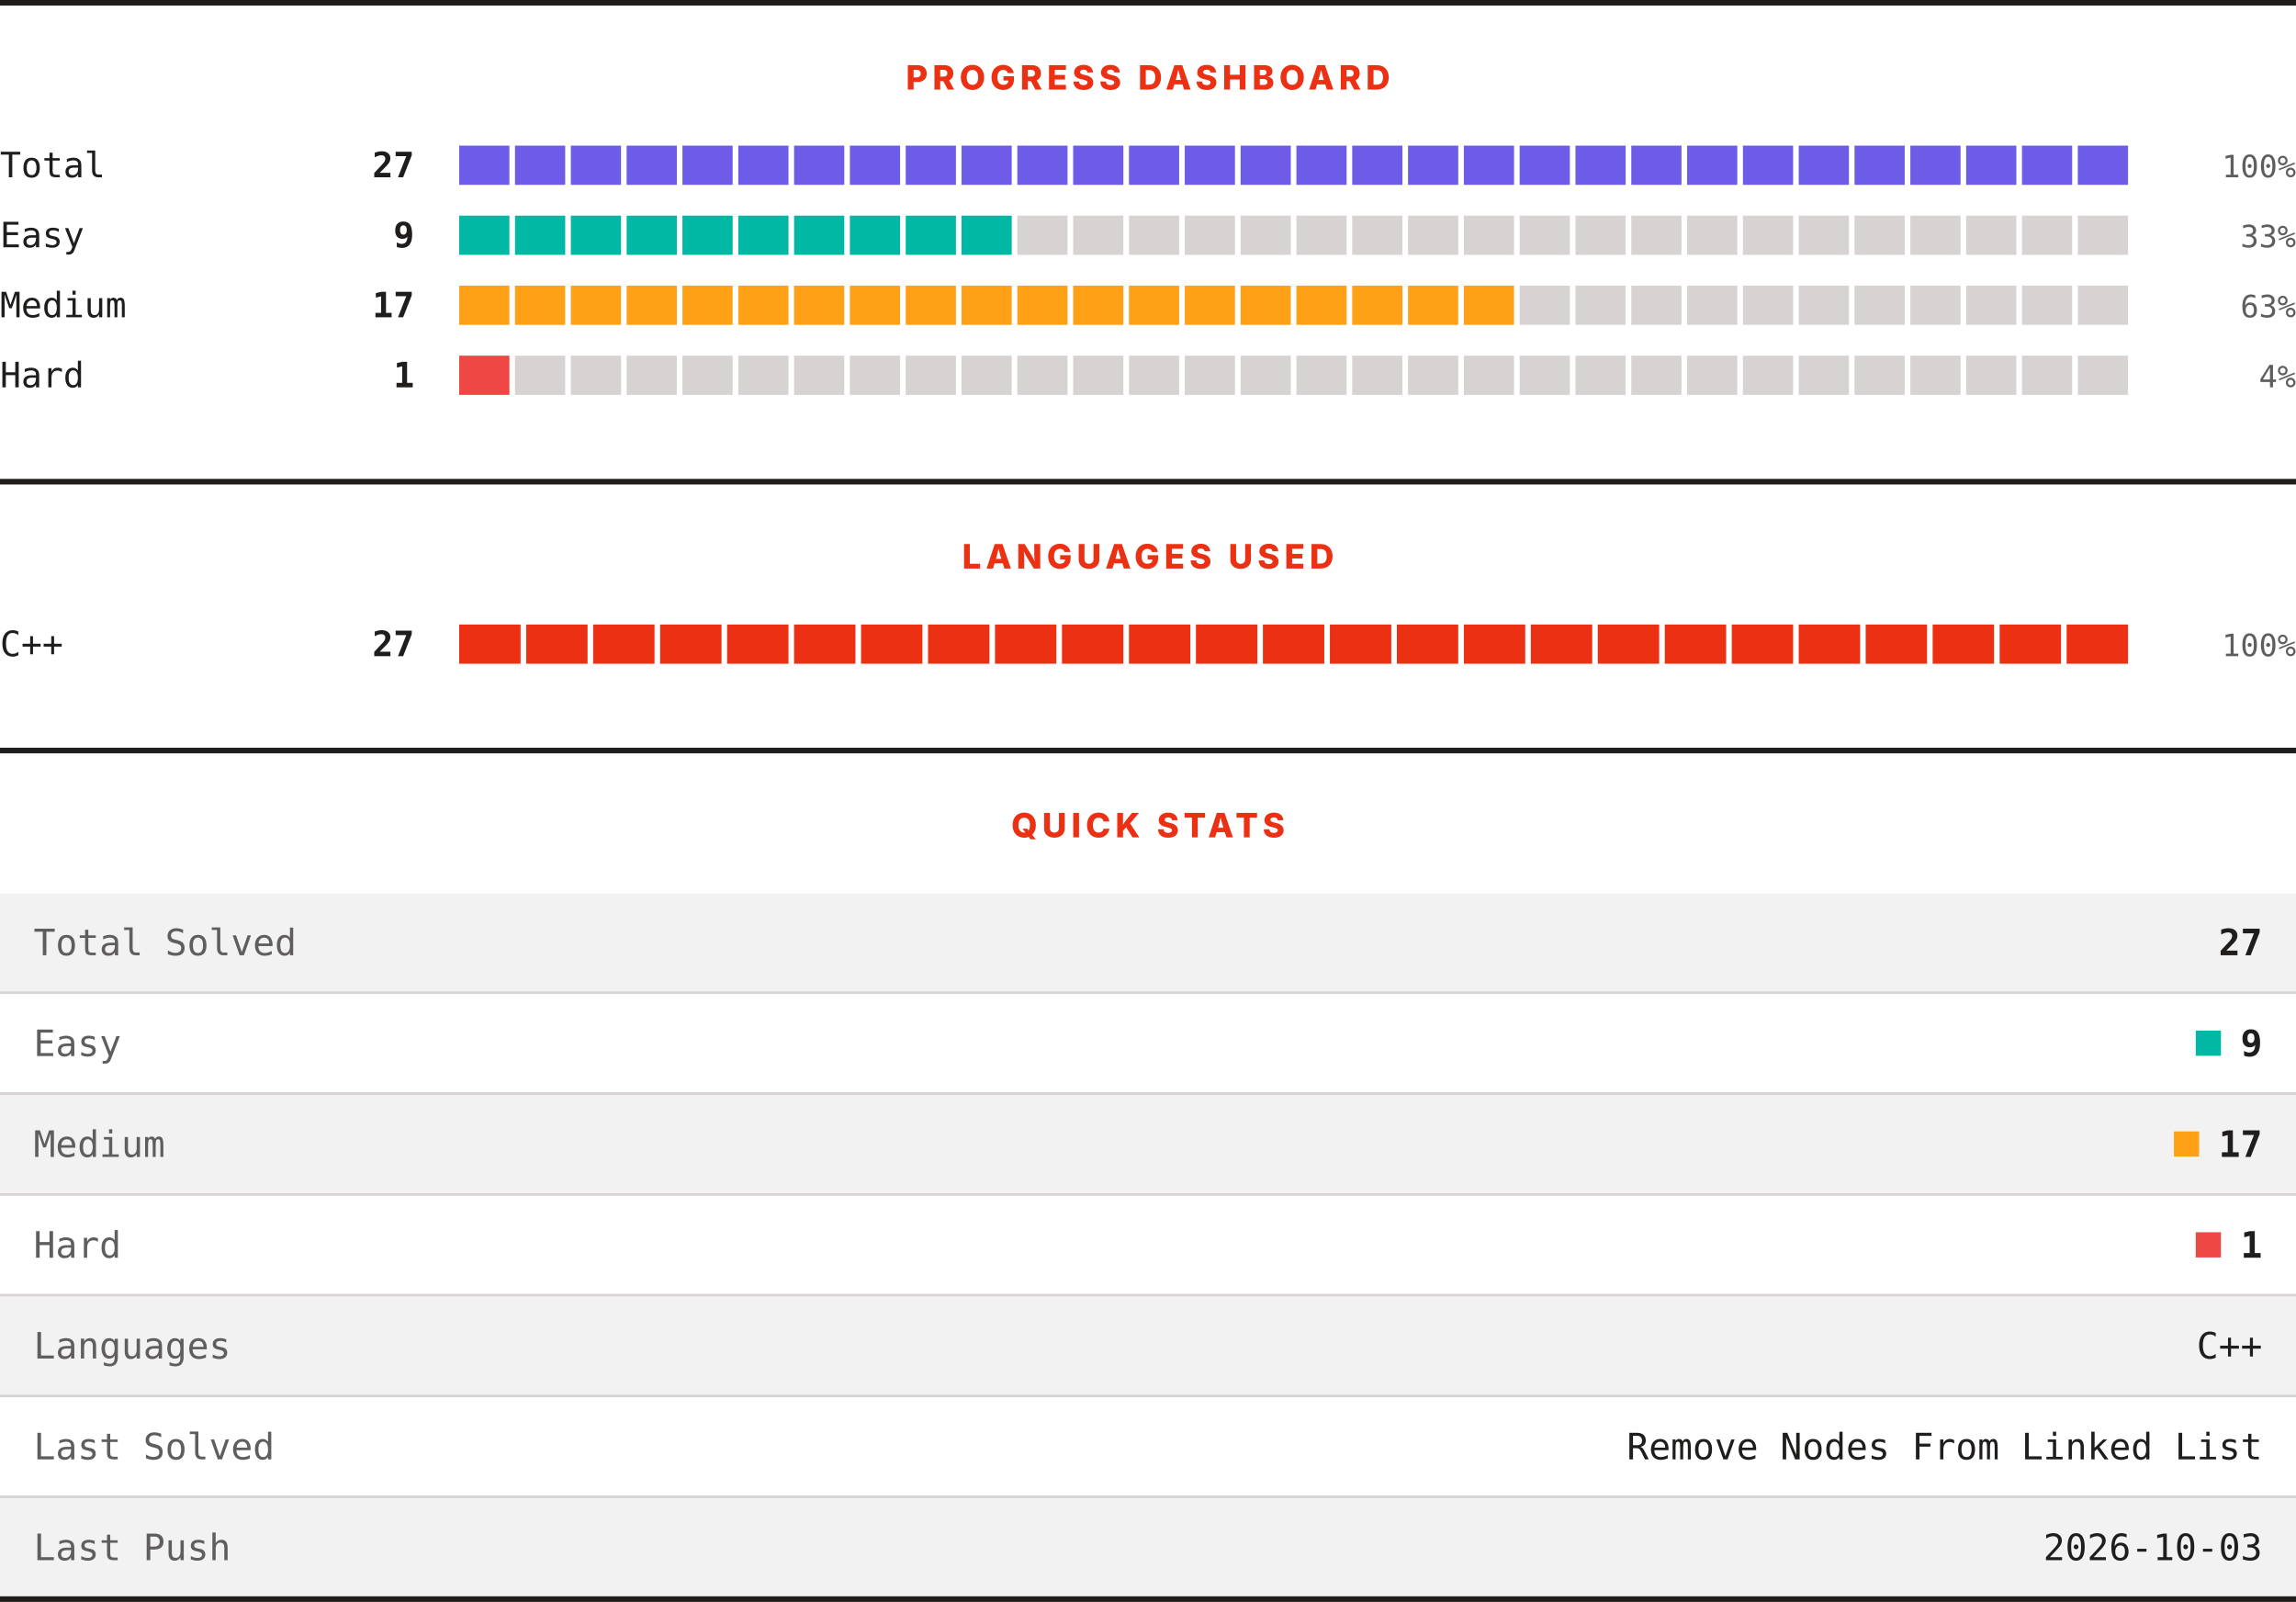
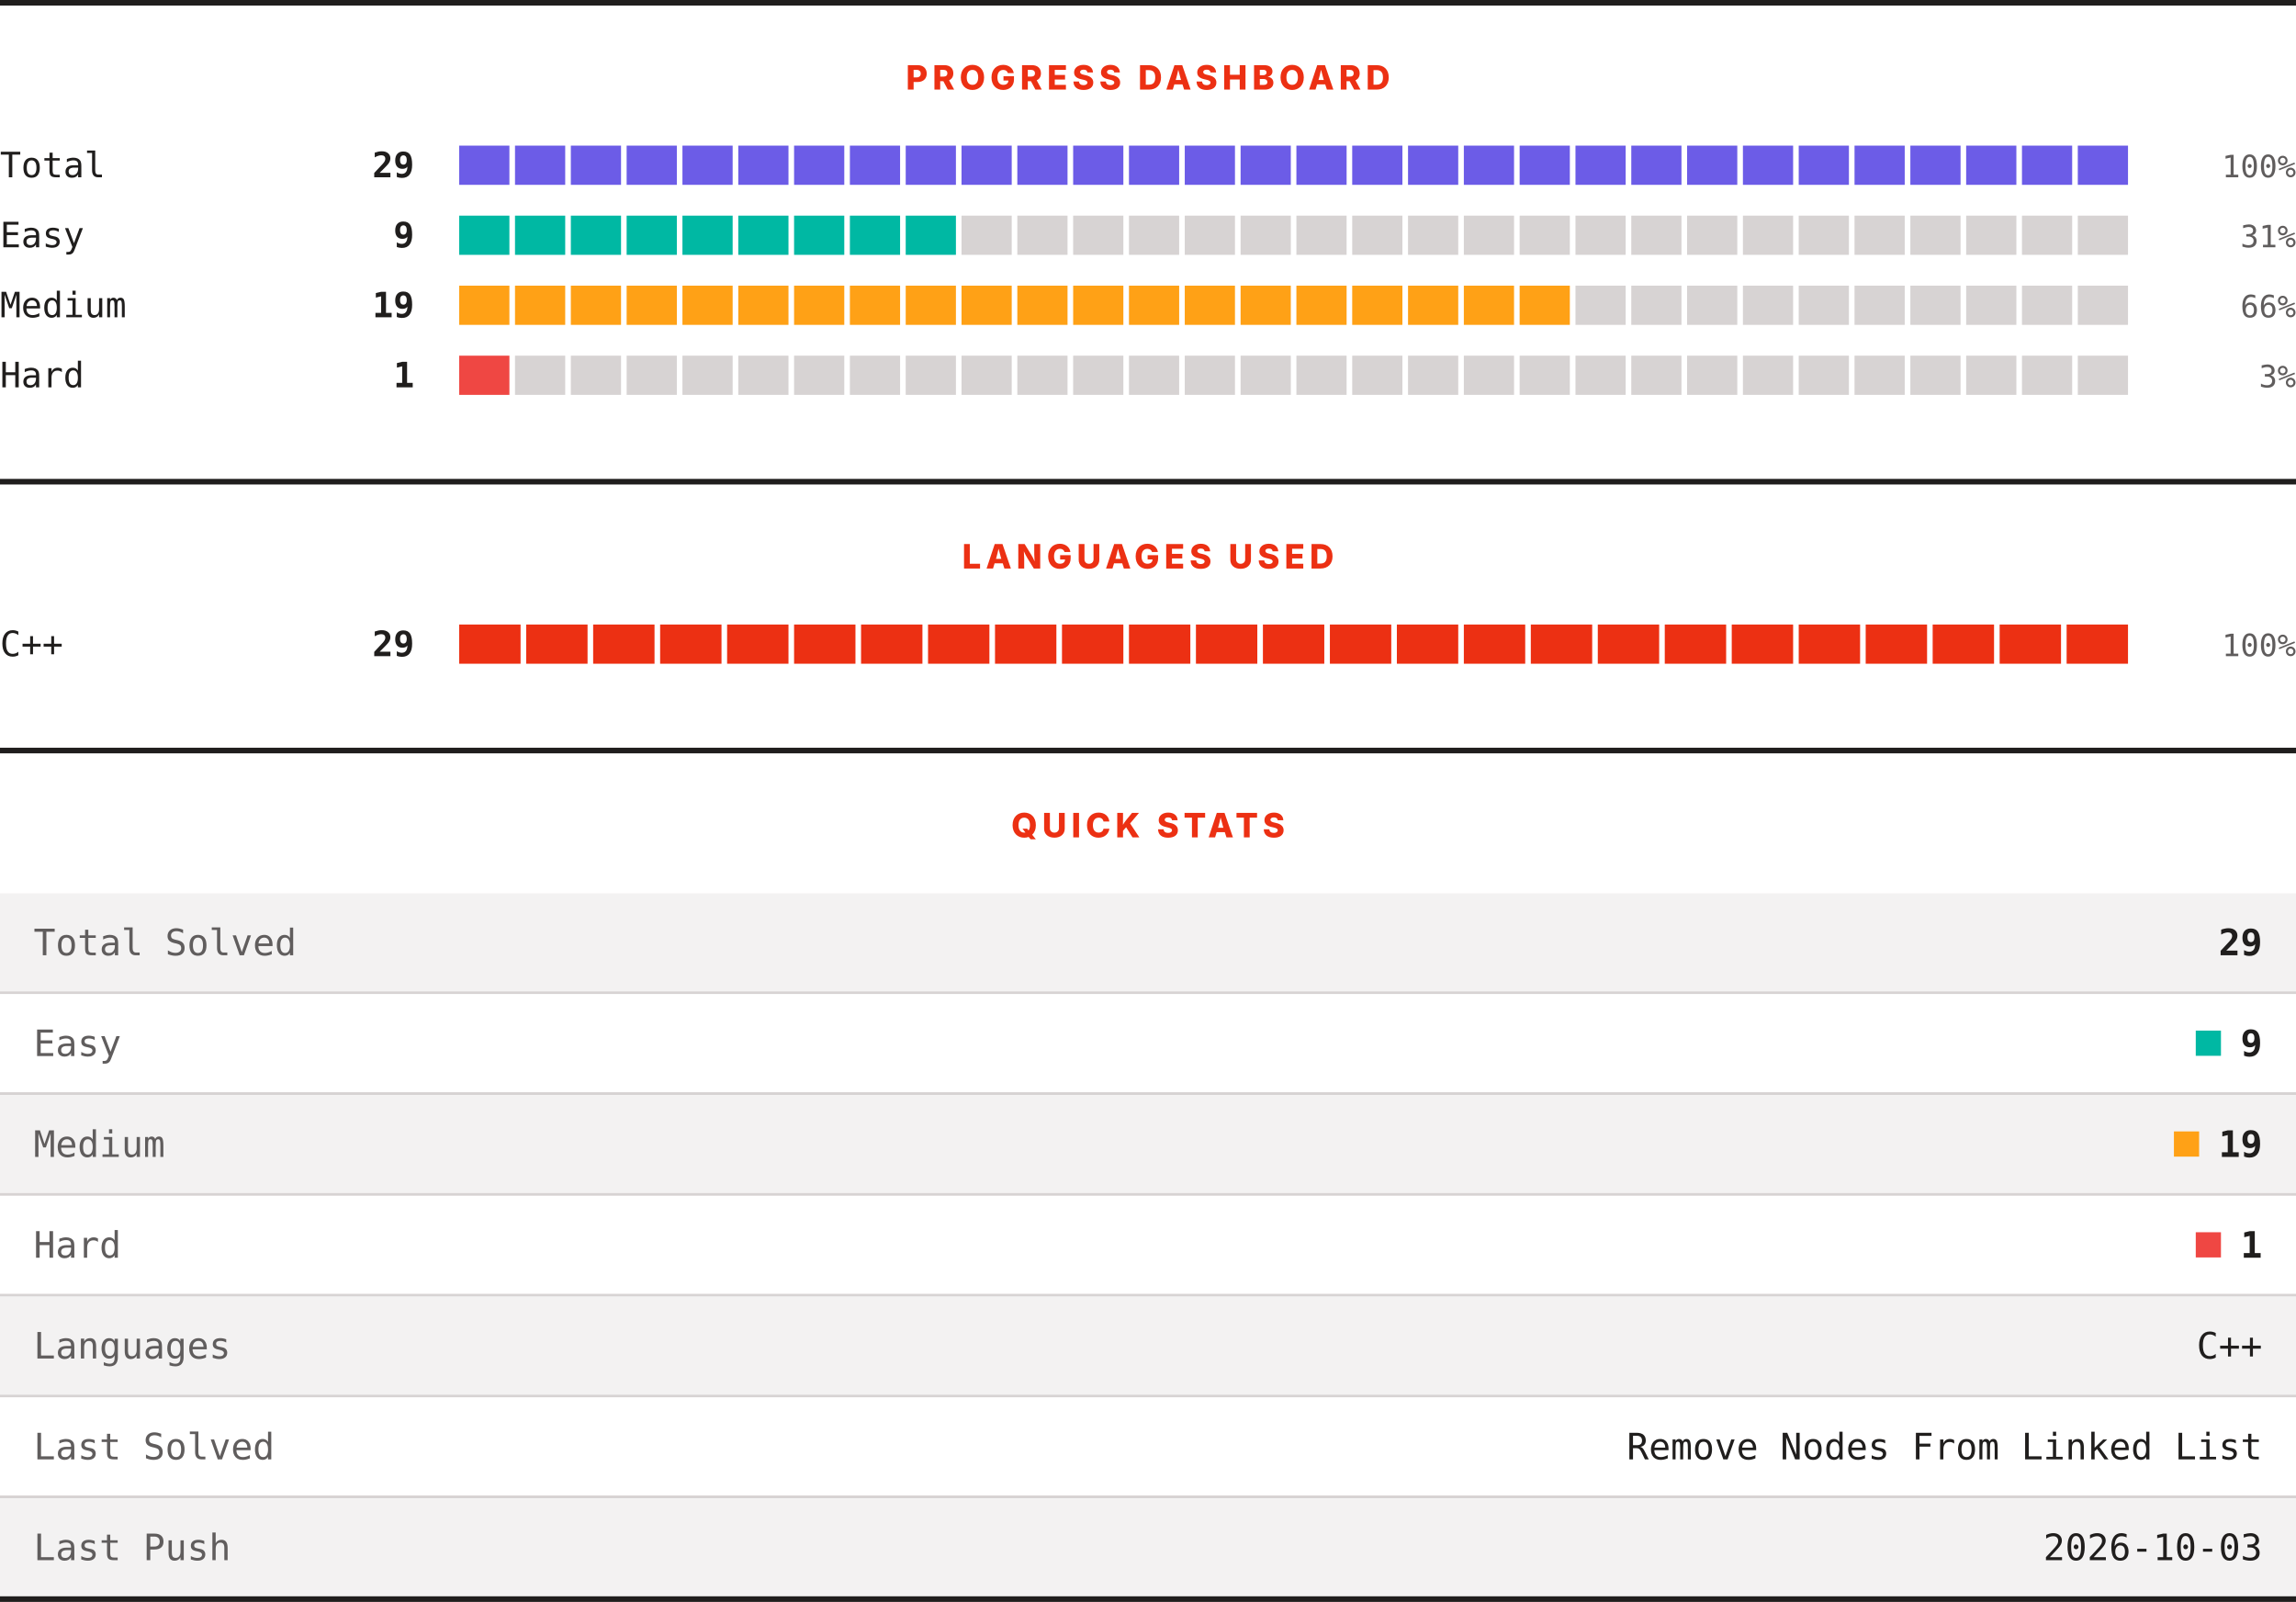
<svg xmlns="http://www.w3.org/2000/svg" width="820" height="572" viewBox="0 0 820 572" role="img" aria-label="LeetCode progress, languages and quick stats">
  <rect width="820" height="572" fill="#ffffff" />
  <rect x="0" y="0" width="820" height="2" fill="#201e1d" />
  <text x="410" y="32" text-anchor="middle" font-family="Archivo, system-ui, -apple-system, Segoe UI, sans-serif" font-size="12" font-weight="800" letter-spacing="1.68" fill="#ec3013">PROGRESS DASHBOARD</text>
  <text x="0" y="63.3" font-family="ui-monospace, SFMono-Regular, Menlo, Consolas, monospace" font-size="12.5" fill="#201e1d">Total</text>
-   <text x="148" y="63.3" text-anchor="end" font-family="ui-monospace, SFMono-Regular, Menlo, Consolas, monospace" font-size="12.5" font-weight="700" fill="#201e1d">27</text>
+   <text x="148" y="63.3" text-anchor="end" font-family="ui-monospace, SFMono-Regular, Menlo, Consolas, monospace" font-size="12.5" font-weight="700" fill="#201e1d">29</text>
  <rect x="164.00" y="52" width="17.93" height="14" fill="#6c5ce7" />
  <rect x="183.93" y="52" width="17.93" height="14" fill="#6c5ce7" />
  <rect x="203.87" y="52" width="17.93" height="14" fill="#6c5ce7" />
  <rect x="223.80" y="52" width="17.93" height="14" fill="#6c5ce7" />
  <rect x="243.73" y="52" width="17.93" height="14" fill="#6c5ce7" />
  <rect x="263.67" y="52" width="17.93" height="14" fill="#6c5ce7" />
  <rect x="283.60" y="52" width="17.93" height="14" fill="#6c5ce7" />
  <rect x="303.53" y="52" width="17.93" height="14" fill="#6c5ce7" />
  <rect x="323.47" y="52" width="17.93" height="14" fill="#6c5ce7" />
  <rect x="343.40" y="52" width="17.93" height="14" fill="#6c5ce7" />
  <rect x="363.33" y="52" width="17.93" height="14" fill="#6c5ce7" />
  <rect x="383.27" y="52" width="17.93" height="14" fill="#6c5ce7" />
  <rect x="403.20" y="52" width="17.93" height="14" fill="#6c5ce7" />
  <rect x="423.13" y="52" width="17.93" height="14" fill="#6c5ce7" />
  <rect x="443.07" y="52" width="17.93" height="14" fill="#6c5ce7" />
  <rect x="463.00" y="52" width="17.93" height="14" fill="#6c5ce7" />
  <rect x="482.93" y="52" width="17.93" height="14" fill="#6c5ce7" />
  <rect x="502.87" y="52" width="17.93" height="14" fill="#6c5ce7" />
  <rect x="522.80" y="52" width="17.93" height="14" fill="#6c5ce7" />
  <rect x="542.73" y="52" width="17.93" height="14" fill="#6c5ce7" />
  <rect x="562.67" y="52" width="17.93" height="14" fill="#6c5ce7" />
  <rect x="582.60" y="52" width="17.93" height="14" fill="#6c5ce7" />
  <rect x="602.53" y="52" width="17.93" height="14" fill="#6c5ce7" />
  <rect x="622.47" y="52" width="17.93" height="14" fill="#6c5ce7" />
  <rect x="642.40" y="52" width="17.93" height="14" fill="#6c5ce7" />
  <rect x="662.33" y="52" width="17.93" height="14" fill="#6c5ce7" />
  <rect x="682.27" y="52" width="17.93" height="14" fill="#6c5ce7" />
  <rect x="702.20" y="52" width="17.93" height="14" fill="#6c5ce7" />
  <rect x="722.13" y="52" width="17.93" height="14" fill="#6c5ce7" />
  <rect x="742.07" y="52" width="17.93" height="14" fill="#6c5ce7" />
  <text x="820" y="63.3" text-anchor="end" font-family="ui-monospace, SFMono-Regular, Menlo, Consolas, monospace" font-size="11" fill="#605d5d">100%</text>
  <text x="0" y="88.3" font-family="ui-monospace, SFMono-Regular, Menlo, Consolas, monospace" font-size="12.5" fill="#201e1d">Easy</text>
  <text x="148" y="88.3" text-anchor="end" font-family="ui-monospace, SFMono-Regular, Menlo, Consolas, monospace" font-size="12.5" font-weight="700" fill="#201e1d">9</text>
  <rect x="164.00" y="77" width="17.93" height="14" fill="#00b8a3" />
  <rect x="183.93" y="77" width="17.93" height="14" fill="#00b8a3" />
  <rect x="203.87" y="77" width="17.93" height="14" fill="#00b8a3" />
  <rect x="223.80" y="77" width="17.93" height="14" fill="#00b8a3" />
  <rect x="243.73" y="77" width="17.93" height="14" fill="#00b8a3" />
  <rect x="263.67" y="77" width="17.93" height="14" fill="#00b8a3" />
  <rect x="283.60" y="77" width="17.93" height="14" fill="#00b8a3" />
  <rect x="303.53" y="77" width="17.93" height="14" fill="#00b8a3" />
  <rect x="323.47" y="77" width="17.93" height="14" fill="#00b8a3" />
-   <rect x="343.40" y="77" width="17.93" height="14" fill="#00b8a3" />
+   <rect x="343.40" y="77" width="17.93" height="14" fill="#d7d3d3" />
  <rect x="363.33" y="77" width="17.93" height="14" fill="#d7d3d3" />
  <rect x="383.27" y="77" width="17.93" height="14" fill="#d7d3d3" />
  <rect x="403.20" y="77" width="17.93" height="14" fill="#d7d3d3" />
  <rect x="423.13" y="77" width="17.93" height="14" fill="#d7d3d3" />
  <rect x="443.07" y="77" width="17.93" height="14" fill="#d7d3d3" />
  <rect x="463.00" y="77" width="17.93" height="14" fill="#d7d3d3" />
  <rect x="482.93" y="77" width="17.93" height="14" fill="#d7d3d3" />
  <rect x="502.87" y="77" width="17.93" height="14" fill="#d7d3d3" />
  <rect x="522.80" y="77" width="17.93" height="14" fill="#d7d3d3" />
  <rect x="542.73" y="77" width="17.93" height="14" fill="#d7d3d3" />
  <rect x="562.67" y="77" width="17.93" height="14" fill="#d7d3d3" />
  <rect x="582.60" y="77" width="17.93" height="14" fill="#d7d3d3" />
  <rect x="602.53" y="77" width="17.93" height="14" fill="#d7d3d3" />
  <rect x="622.47" y="77" width="17.93" height="14" fill="#d7d3d3" />
  <rect x="642.40" y="77" width="17.93" height="14" fill="#d7d3d3" />
  <rect x="662.33" y="77" width="17.93" height="14" fill="#d7d3d3" />
  <rect x="682.27" y="77" width="17.93" height="14" fill="#d7d3d3" />
  <rect x="702.20" y="77" width="17.93" height="14" fill="#d7d3d3" />
  <rect x="722.13" y="77" width="17.93" height="14" fill="#d7d3d3" />
  <rect x="742.07" y="77" width="17.93" height="14" fill="#d7d3d3" />
-   <text x="820" y="88.3" text-anchor="end" font-family="ui-monospace, SFMono-Regular, Menlo, Consolas, monospace" font-size="11" fill="#605d5d">33%</text>
+   <text x="820" y="88.3" text-anchor="end" font-family="ui-monospace, SFMono-Regular, Menlo, Consolas, monospace" font-size="11" fill="#605d5d">31%</text>
  <text x="0" y="113.3" font-family="ui-monospace, SFMono-Regular, Menlo, Consolas, monospace" font-size="12.5" fill="#201e1d">Medium</text>
-   <text x="148" y="113.3" text-anchor="end" font-family="ui-monospace, SFMono-Regular, Menlo, Consolas, monospace" font-size="12.5" font-weight="700" fill="#201e1d">17</text>
+   <text x="148" y="113.3" text-anchor="end" font-family="ui-monospace, SFMono-Regular, Menlo, Consolas, monospace" font-size="12.5" font-weight="700" fill="#201e1d">19</text>
  <rect x="164.00" y="102" width="17.93" height="14" fill="#ffa116" />
  <rect x="183.93" y="102" width="17.93" height="14" fill="#ffa116" />
  <rect x="203.87" y="102" width="17.93" height="14" fill="#ffa116" />
  <rect x="223.80" y="102" width="17.93" height="14" fill="#ffa116" />
  <rect x="243.73" y="102" width="17.93" height="14" fill="#ffa116" />
  <rect x="263.67" y="102" width="17.93" height="14" fill="#ffa116" />
  <rect x="283.60" y="102" width="17.93" height="14" fill="#ffa116" />
  <rect x="303.53" y="102" width="17.93" height="14" fill="#ffa116" />
  <rect x="323.47" y="102" width="17.93" height="14" fill="#ffa116" />
  <rect x="343.40" y="102" width="17.93" height="14" fill="#ffa116" />
  <rect x="363.33" y="102" width="17.93" height="14" fill="#ffa116" />
  <rect x="383.27" y="102" width="17.93" height="14" fill="#ffa116" />
  <rect x="403.20" y="102" width="17.93" height="14" fill="#ffa116" />
  <rect x="423.13" y="102" width="17.93" height="14" fill="#ffa116" />
  <rect x="443.07" y="102" width="17.93" height="14" fill="#ffa116" />
  <rect x="463.00" y="102" width="17.93" height="14" fill="#ffa116" />
  <rect x="482.93" y="102" width="17.93" height="14" fill="#ffa116" />
  <rect x="502.87" y="102" width="17.93" height="14" fill="#ffa116" />
  <rect x="522.80" y="102" width="17.93" height="14" fill="#ffa116" />
-   <rect x="542.73" y="102" width="17.93" height="14" fill="#d7d3d3" />
+   <rect x="542.73" y="102" width="17.93" height="14" fill="#ffa116" />
  <rect x="562.67" y="102" width="17.93" height="14" fill="#d7d3d3" />
  <rect x="582.60" y="102" width="17.93" height="14" fill="#d7d3d3" />
  <rect x="602.53" y="102" width="17.93" height="14" fill="#d7d3d3" />
  <rect x="622.47" y="102" width="17.93" height="14" fill="#d7d3d3" />
  <rect x="642.40" y="102" width="17.93" height="14" fill="#d7d3d3" />
  <rect x="662.33" y="102" width="17.93" height="14" fill="#d7d3d3" />
  <rect x="682.27" y="102" width="17.93" height="14" fill="#d7d3d3" />
  <rect x="702.20" y="102" width="17.93" height="14" fill="#d7d3d3" />
  <rect x="722.13" y="102" width="17.93" height="14" fill="#d7d3d3" />
  <rect x="742.07" y="102" width="17.93" height="14" fill="#d7d3d3" />
-   <text x="820" y="113.3" text-anchor="end" font-family="ui-monospace, SFMono-Regular, Menlo, Consolas, monospace" font-size="11" fill="#605d5d">63%</text>
+   <text x="820" y="113.3" text-anchor="end" font-family="ui-monospace, SFMono-Regular, Menlo, Consolas, monospace" font-size="11" fill="#605d5d">66%</text>
  <text x="0" y="138.3" font-family="ui-monospace, SFMono-Regular, Menlo, Consolas, monospace" font-size="12.5" fill="#201e1d">Hard</text>
  <text x="148" y="138.3" text-anchor="end" font-family="ui-monospace, SFMono-Regular, Menlo, Consolas, monospace" font-size="12.5" font-weight="700" fill="#201e1d">1</text>
  <rect x="164.00" y="127" width="17.93" height="14" fill="#ef4743" />
  <rect x="183.93" y="127" width="17.93" height="14" fill="#d7d3d3" />
  <rect x="203.87" y="127" width="17.93" height="14" fill="#d7d3d3" />
  <rect x="223.80" y="127" width="17.93" height="14" fill="#d7d3d3" />
  <rect x="243.73" y="127" width="17.93" height="14" fill="#d7d3d3" />
  <rect x="263.67" y="127" width="17.93" height="14" fill="#d7d3d3" />
  <rect x="283.60" y="127" width="17.93" height="14" fill="#d7d3d3" />
  <rect x="303.53" y="127" width="17.93" height="14" fill="#d7d3d3" />
  <rect x="323.47" y="127" width="17.93" height="14" fill="#d7d3d3" />
  <rect x="343.40" y="127" width="17.93" height="14" fill="#d7d3d3" />
  <rect x="363.33" y="127" width="17.93" height="14" fill="#d7d3d3" />
  <rect x="383.27" y="127" width="17.93" height="14" fill="#d7d3d3" />
  <rect x="403.20" y="127" width="17.93" height="14" fill="#d7d3d3" />
  <rect x="423.13" y="127" width="17.93" height="14" fill="#d7d3d3" />
  <rect x="443.07" y="127" width="17.93" height="14" fill="#d7d3d3" />
  <rect x="463.00" y="127" width="17.93" height="14" fill="#d7d3d3" />
  <rect x="482.93" y="127" width="17.93" height="14" fill="#d7d3d3" />
  <rect x="502.87" y="127" width="17.93" height="14" fill="#d7d3d3" />
  <rect x="522.80" y="127" width="17.93" height="14" fill="#d7d3d3" />
  <rect x="542.73" y="127" width="17.93" height="14" fill="#d7d3d3" />
  <rect x="562.67" y="127" width="17.93" height="14" fill="#d7d3d3" />
  <rect x="582.60" y="127" width="17.93" height="14" fill="#d7d3d3" />
  <rect x="602.53" y="127" width="17.93" height="14" fill="#d7d3d3" />
  <rect x="622.47" y="127" width="17.93" height="14" fill="#d7d3d3" />
  <rect x="642.40" y="127" width="17.93" height="14" fill="#d7d3d3" />
  <rect x="662.33" y="127" width="17.93" height="14" fill="#d7d3d3" />
  <rect x="682.27" y="127" width="17.93" height="14" fill="#d7d3d3" />
  <rect x="702.20" y="127" width="17.93" height="14" fill="#d7d3d3" />
  <rect x="722.13" y="127" width="17.93" height="14" fill="#d7d3d3" />
  <rect x="742.07" y="127" width="17.93" height="14" fill="#d7d3d3" />
-   <text x="820" y="138.3" text-anchor="end" font-family="ui-monospace, SFMono-Regular, Menlo, Consolas, monospace" font-size="11" fill="#605d5d">4%</text>
+   <text x="820" y="138.3" text-anchor="end" font-family="ui-monospace, SFMono-Regular, Menlo, Consolas, monospace" font-size="11" fill="#605d5d">3%</text>
  <rect x="0" y="171" width="820" height="2" fill="#201e1d" />
  <text x="410" y="203" text-anchor="middle" font-family="Archivo, system-ui, -apple-system, Segoe UI, sans-serif" font-size="12" font-weight="800" letter-spacing="1.68" fill="#ec3013">LANGUAGES USED</text>
  <text x="0" y="234.3" font-family="ui-monospace, SFMono-Regular, Menlo, Consolas, monospace" font-size="12.5" fill="#201e1d">C++</text>
-   <text x="148" y="234.3" text-anchor="end" font-family="ui-monospace, SFMono-Regular, Menlo, Consolas, monospace" font-size="12.5" font-weight="700" fill="#201e1d">27</text>
+   <text x="148" y="234.3" text-anchor="end" font-family="ui-monospace, SFMono-Regular, Menlo, Consolas, monospace" font-size="12.5" font-weight="700" fill="#201e1d">29</text>
  <rect x="164.00" y="223" width="21.92" height="14" fill="#ec3013" />
  <rect x="187.92" y="223" width="21.92" height="14" fill="#ec3013" />
  <rect x="211.84" y="223" width="21.92" height="14" fill="#ec3013" />
  <rect x="235.76" y="223" width="21.92" height="14" fill="#ec3013" />
  <rect x="259.68" y="223" width="21.92" height="14" fill="#ec3013" />
  <rect x="283.60" y="223" width="21.92" height="14" fill="#ec3013" />
  <rect x="307.52" y="223" width="21.92" height="14" fill="#ec3013" />
  <rect x="331.44" y="223" width="21.92" height="14" fill="#ec3013" />
  <rect x="355.36" y="223" width="21.92" height="14" fill="#ec3013" />
  <rect x="379.28" y="223" width="21.92" height="14" fill="#ec3013" />
  <rect x="403.20" y="223" width="21.92" height="14" fill="#ec3013" />
  <rect x="427.12" y="223" width="21.92" height="14" fill="#ec3013" />
  <rect x="451.04" y="223" width="21.92" height="14" fill="#ec3013" />
  <rect x="474.96" y="223" width="21.92" height="14" fill="#ec3013" />
  <rect x="498.88" y="223" width="21.92" height="14" fill="#ec3013" />
  <rect x="522.80" y="223" width="21.92" height="14" fill="#ec3013" />
  <rect x="546.72" y="223" width="21.92" height="14" fill="#ec3013" />
  <rect x="570.64" y="223" width="21.92" height="14" fill="#ec3013" />
  <rect x="594.56" y="223" width="21.92" height="14" fill="#ec3013" />
  <rect x="618.48" y="223" width="21.92" height="14" fill="#ec3013" />
  <rect x="642.40" y="223" width="21.92" height="14" fill="#ec3013" />
  <rect x="666.32" y="223" width="21.92" height="14" fill="#ec3013" />
  <rect x="690.24" y="223" width="21.92" height="14" fill="#ec3013" />
  <rect x="714.16" y="223" width="21.92" height="14" fill="#ec3013" />
  <rect x="738.08" y="223" width="21.92" height="14" fill="#ec3013" />
  <text x="820" y="234.3" text-anchor="end" font-family="ui-monospace, SFMono-Regular, Menlo, Consolas, monospace" font-size="11" fill="#605d5d">100%</text>
  <rect x="0" y="267" width="820" height="2" fill="#201e1d" />
  <text x="410" y="299" text-anchor="middle" font-family="Archivo, system-ui, -apple-system, Segoe UI, sans-serif" font-size="12" font-weight="800" letter-spacing="1.68" fill="#ec3013">QUICK STATS</text>
  <rect x="0" y="319" width="820" height="35" fill="#f3f2f2" />
  <text x="12" y="341.1" font-family="ui-monospace, SFMono-Regular, Menlo, Consolas, monospace" font-size="13" fill="#605d5d">Total Solved</text>
-   <text x="808" y="341.1" text-anchor="end" font-family="ui-monospace, SFMono-Regular, Menlo, Consolas, monospace" font-size="13" font-weight="700" fill="#201e1d">27</text>
+   <text x="808" y="341.1" text-anchor="end" font-family="ui-monospace, SFMono-Regular, Menlo, Consolas, monospace" font-size="13" font-weight="700" fill="#201e1d">29</text>
  <rect x="0" y="354" width="820" height="1" fill="#d7d3d3" />
  <rect x="0" y="355" width="820" height="35" fill="#ffffff" />
  <text x="12" y="377.1" font-family="ui-monospace, SFMono-Regular, Menlo, Consolas, monospace" font-size="13" fill="#605d5d">Easy</text>
  <rect x="784.2" y="368" width="9" height="9" fill="#00b8a3" />
  <text x="808" y="377.1" text-anchor="end" font-family="ui-monospace, SFMono-Regular, Menlo, Consolas, monospace" font-size="13" font-weight="700" fill="#201e1d">9</text>
  <rect x="0" y="390" width="820" height="1" fill="#d7d3d3" />
  <rect x="0" y="391" width="820" height="35" fill="#f3f2f2" />
  <text x="12" y="413.1" font-family="ui-monospace, SFMono-Regular, Menlo, Consolas, monospace" font-size="13" fill="#605d5d">Medium</text>
  <rect x="776.4" y="404" width="9" height="9" fill="#ffa116" />
-   <text x="808" y="413.1" text-anchor="end" font-family="ui-monospace, SFMono-Regular, Menlo, Consolas, monospace" font-size="13" font-weight="700" fill="#201e1d">17</text>
+   <text x="808" y="413.1" text-anchor="end" font-family="ui-monospace, SFMono-Regular, Menlo, Consolas, monospace" font-size="13" font-weight="700" fill="#201e1d">19</text>
  <rect x="0" y="426" width="820" height="1" fill="#d7d3d3" />
  <rect x="0" y="427" width="820" height="35" fill="#ffffff" />
  <text x="12" y="449.1" font-family="ui-monospace, SFMono-Regular, Menlo, Consolas, monospace" font-size="13" fill="#605d5d">Hard</text>
  <rect x="784.2" y="440" width="9" height="9" fill="#ef4743" />
  <text x="808" y="449.1" text-anchor="end" font-family="ui-monospace, SFMono-Regular, Menlo, Consolas, monospace" font-size="13" font-weight="700" fill="#201e1d">1</text>
  <rect x="0" y="462" width="820" height="1" fill="#d7d3d3" />
  <rect x="0" y="463" width="820" height="35" fill="#f3f2f2" />
  <text x="12" y="485.1" font-family="ui-monospace, SFMono-Regular, Menlo, Consolas, monospace" font-size="13" fill="#605d5d">Languages</text>
  <text x="808" y="485.1" text-anchor="end" font-family="ui-monospace, SFMono-Regular, Menlo, Consolas, monospace" font-size="13" fill="#201e1d">C++</text>
  <rect x="0" y="498" width="820" height="1" fill="#d7d3d3" />
  <rect x="0" y="499" width="820" height="35" fill="#ffffff" />
  <text x="12" y="521.1" font-family="ui-monospace, SFMono-Regular, Menlo, Consolas, monospace" font-size="13" fill="#605d5d">Last Solved</text>
  <text x="808" y="521.1" text-anchor="end" font-family="ui-monospace, SFMono-Regular, Menlo, Consolas, monospace" font-size="13" fill="#201e1d">Remove Nodes From Linked List</text>
  <rect x="0" y="534" width="820" height="1" fill="#d7d3d3" />
  <rect x="0" y="535" width="820" height="35" fill="#f3f2f2" />
  <text x="12" y="557.1" font-family="ui-monospace, SFMono-Regular, Menlo, Consolas, monospace" font-size="13" fill="#605d5d">Last Push</text>
  <text x="808" y="557.1" text-anchor="end" font-family="ui-monospace, SFMono-Regular, Menlo, Consolas, monospace" font-size="13" fill="#201e1d">2026-10-03</text>
  <rect x="0" y="570" width="820" height="2" fill="#201e1d" />
</svg>
